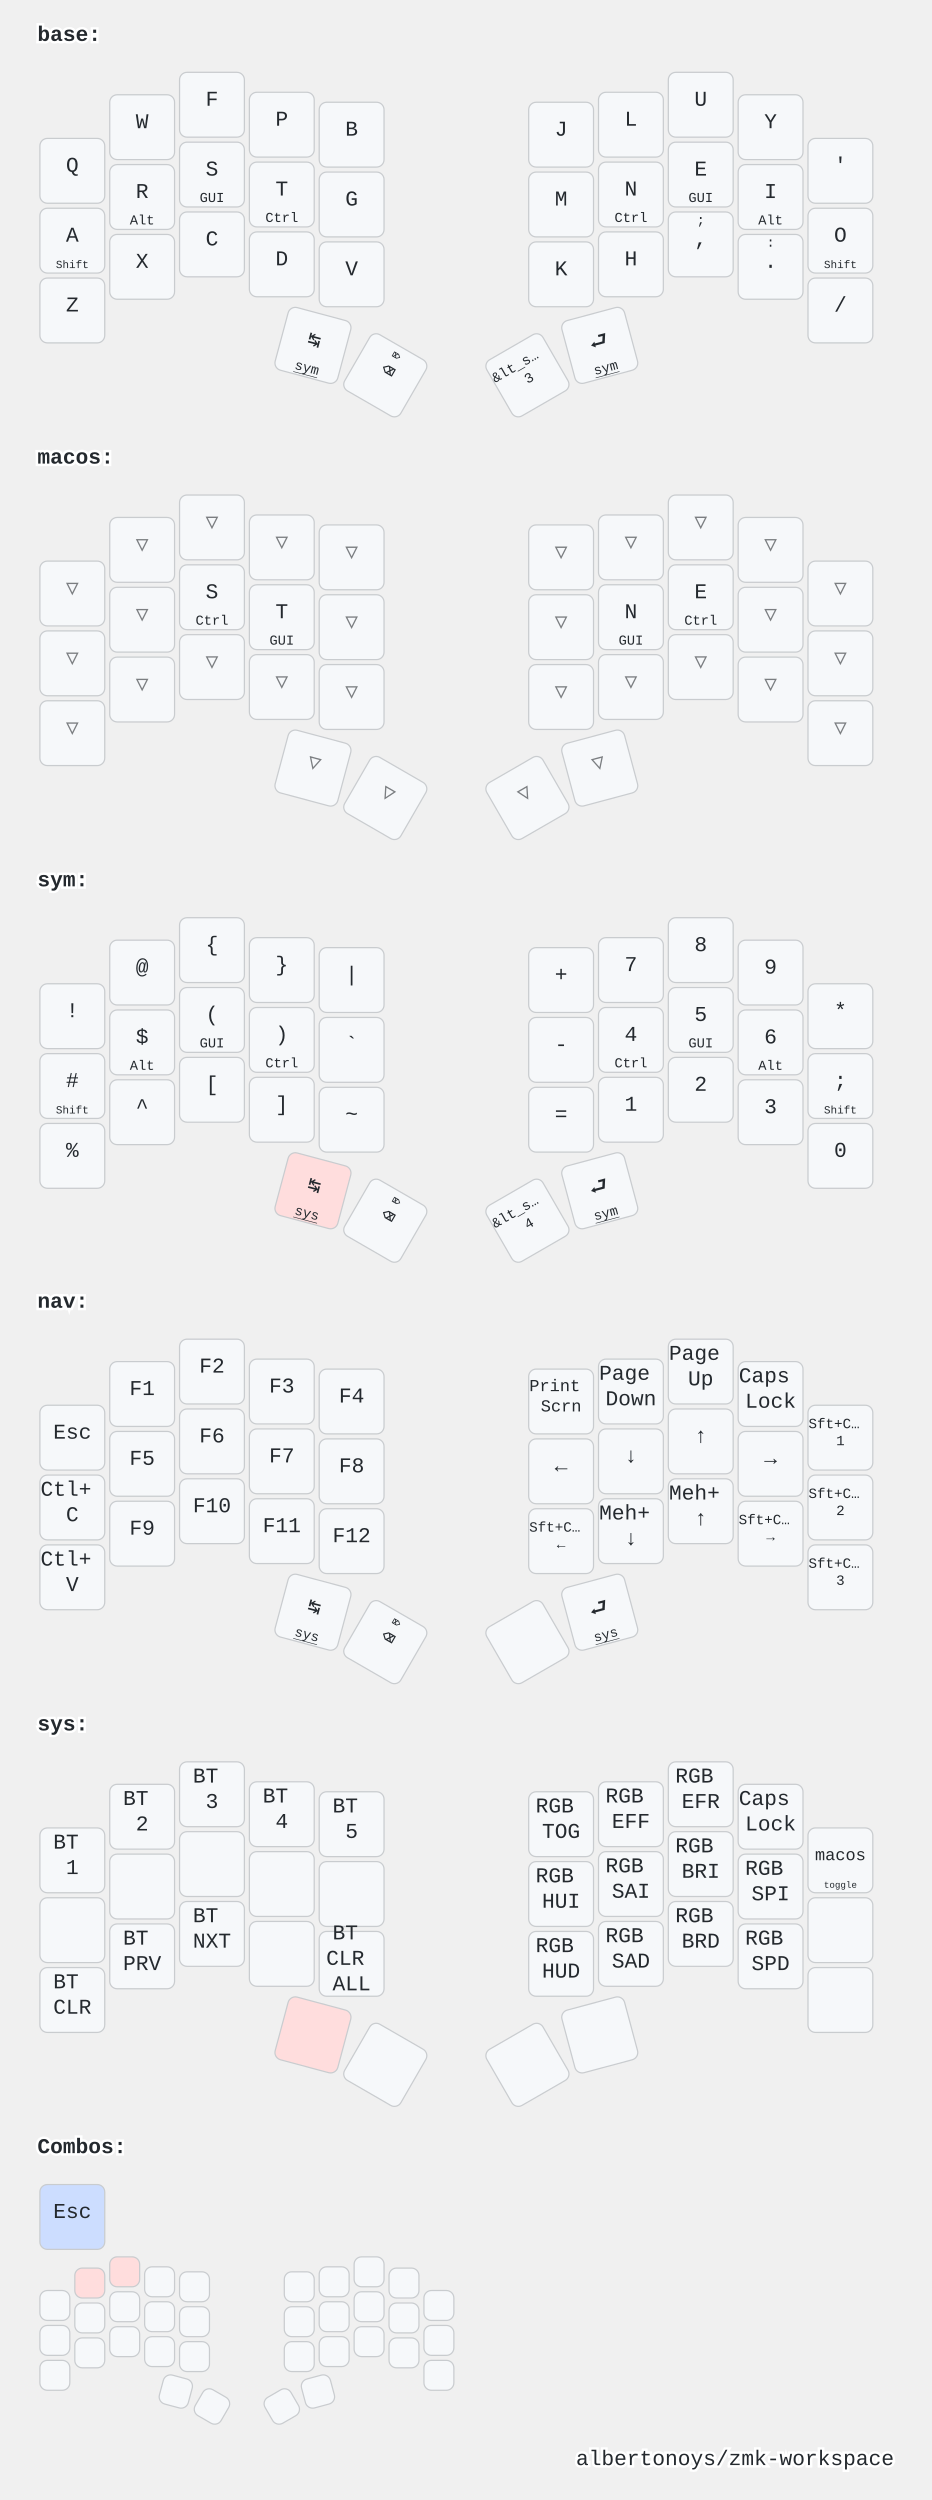
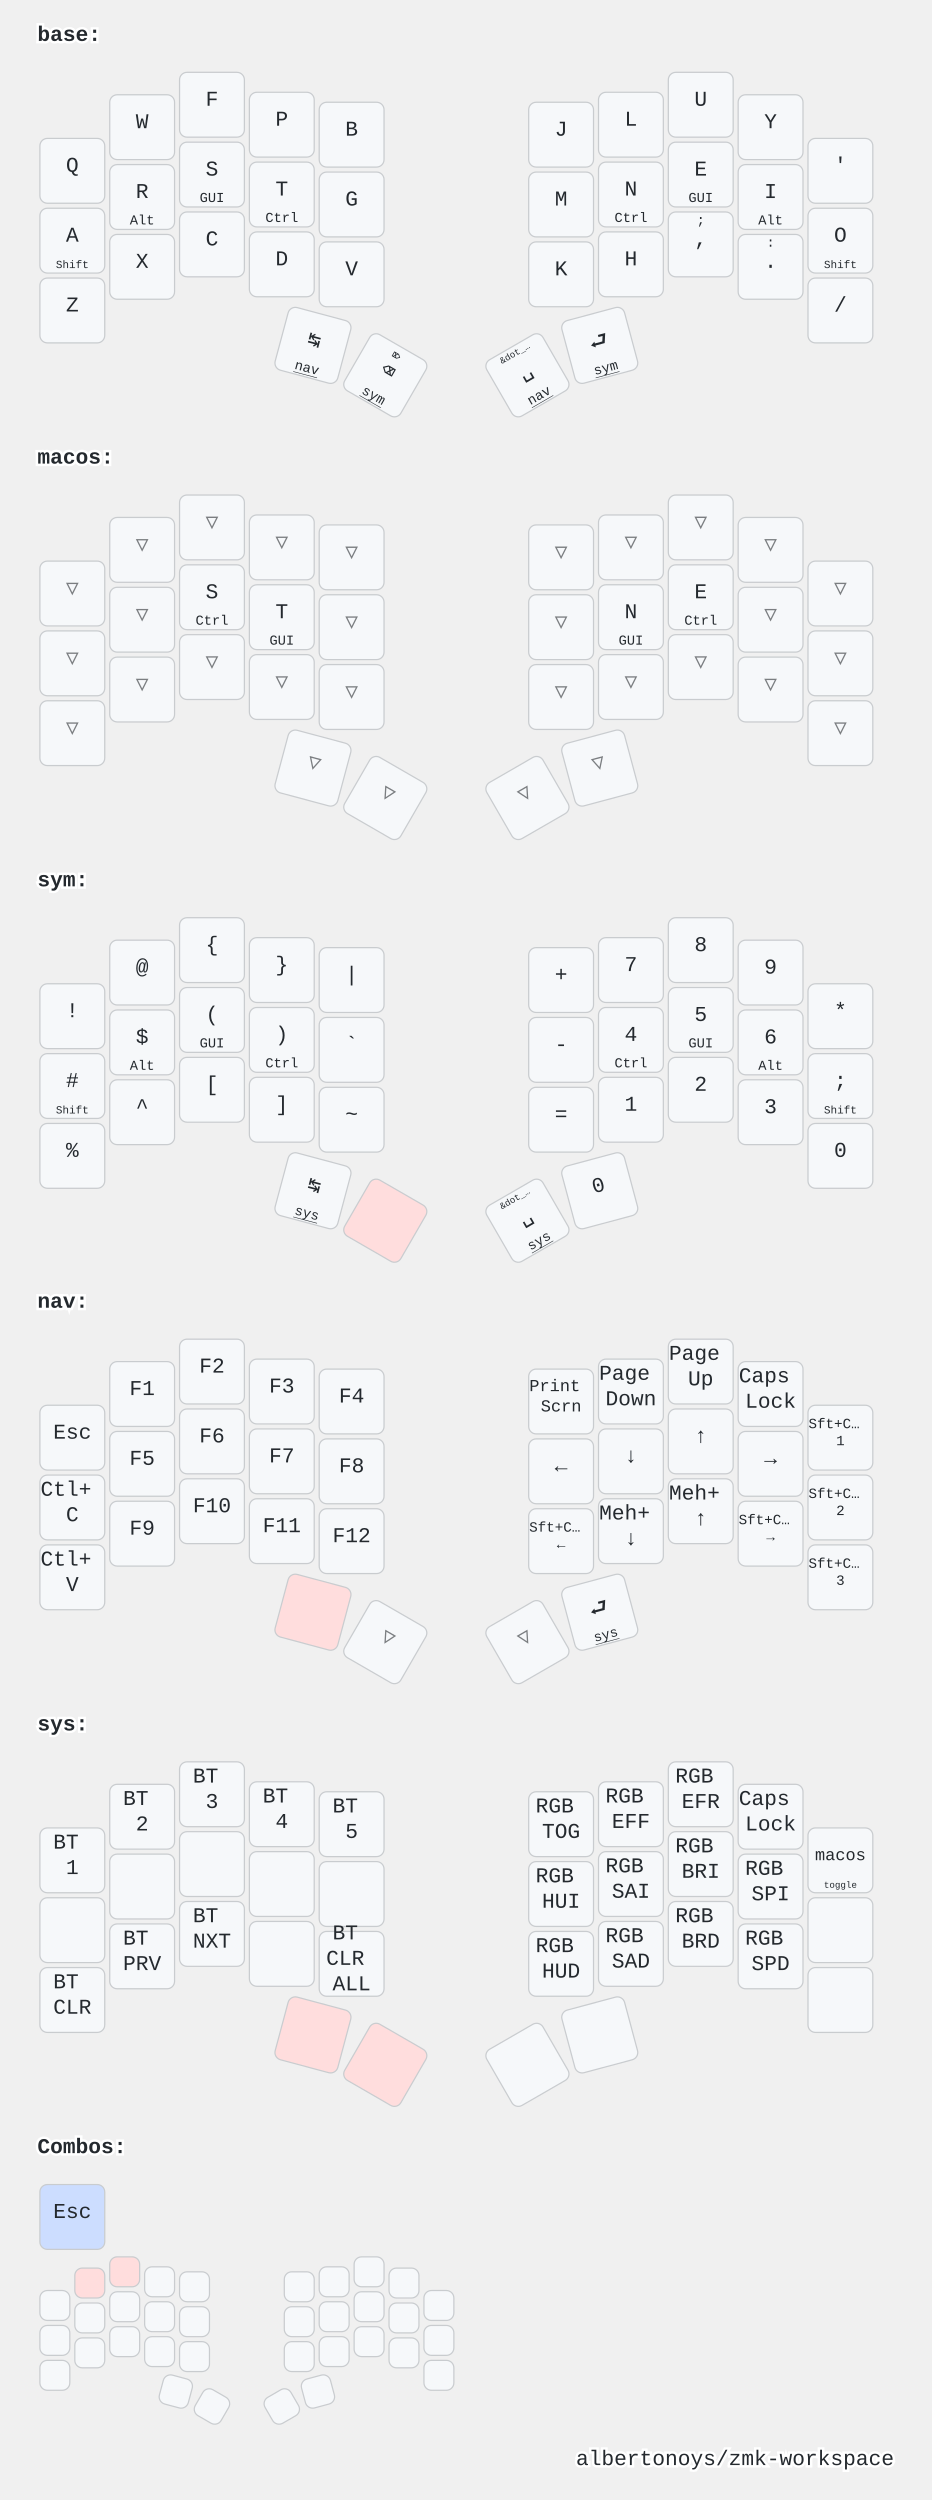
<svg xmlns="http://www.w3.org/2000/svg" width="747" height="2005" viewBox="0 0 747 2005" class="keymap">
  <style>/* inherit to force styles through use tags */
svg path {
    fill: inherit;
}

/* font and background color specifications */
svg.keymap {
    font-family: SFMono-Regular,Consolas,Liberation Mono,Menlo,monospace;
    font-size: 14px;
    font-kerning: normal;
    text-rendering: optimizeLegibility;
    fill: #24292e;
}

/* default key styling */
rect.key {
    fill: #f6f8fa;
}

rect.key, rect.combo {
    stroke: #c9cccf;
    stroke-width: 1;
}

/* default key side styling, only used is draw_key_sides is set */
rect.side {
    filter: brightness(90%);
}

/* color accent for combo boxes */
rect.combo, rect.combo-separate {
    fill: #cdf;
}

/* color accent for held keys */
rect.held, rect.combo.held {
    fill: #fdd;
}

/* color accent for ghost (optional) keys */
rect.ghost, rect.combo.ghost {
    stroke-dasharray: 4, 4;
    stroke-width: 2;
}

text {
    text-anchor: middle;
    dominant-baseline: middle;
}

/* styling for layer labels */
text.label {
    font-weight: bold;
    text-anchor: start;
    stroke: white;
    stroke-width: 4;
    paint-order: stroke;
}

/* styling for optional footer */
text.footer {
    text-anchor: end;
    dominant-baseline: auto;
    stroke: white;
    stroke-width: 4;
    paint-order: stroke;
}

/* styling for combo tap, and key hold/shifted label text */
text.combo, text.hold, text.shifted {
    font-size: 11px;
}

text.hold {
    text-anchor: middle;
    dominant-baseline: auto;
}

text.shifted {
    text-anchor: middle;
    dominant-baseline: hanging;
}

text.layer-activator {
    text-decoration: underline;
}

/* styling for hold/shifted label text in combo box */
text.combo.hold, text.combo.shifted {
    font-size: 8px;
}

/* lighter symbol for transparent keys */
text.trans {
    fill: #7b7e81;
}

/* styling for combo dendrons */
path.combo {
    stroke-width: 1;
    stroke: gray;
    fill: none;
}

/* Start Tabler Icons Cleanup */
/* cannot use height/width with glyphs */
.icon-tabler &gt; path {
    fill: inherit;
    stroke: inherit;
    stroke-width: 2;
}
/* hide tabler's default box */
.icon-tabler &gt; path[stroke="none"][fill="none"] {
    visibility: hidden;
}
/* End Tabler Icons Cleanup */

svg.keymap{font-size: 17px;}</style>
  <g transform="translate(30, 0)" class="layer-base">
    <text x="0" y="28" class="label" id="base">base:</text>
    <g transform="translate(0, 56)">
      <g transform="translate(28, 81)" class="key keypos-0">
        <rect rx="6" ry="6" x="-26" y="-26" width="52" height="52" class="key" />
        <text x="0" y="-4" class="key tap">Q</text>
      </g>
      <g transform="translate(84, 46)" class="key keypos-1">
        <rect rx="6" ry="6" x="-26" y="-26" width="52" height="52" class="key" />
        <text x="0" y="-4" class="key tap">W</text>
      </g>
      <g transform="translate(140, 28)" class="key keypos-2">
        <rect rx="6" ry="6" x="-26" y="-26" width="52" height="52" class="key" />
        <text x="0" y="-4" class="key tap">F</text>
      </g>
      <g transform="translate(196, 44)" class="key keypos-3">
        <rect rx="6" ry="6" x="-26" y="-26" width="52" height="52" class="key" />
        <text x="0" y="-4" class="key tap">P</text>
      </g>
      <g transform="translate(252, 52)" class="key keypos-4">
        <rect rx="6" ry="6" x="-26" y="-26" width="52" height="52" class="key" />
        <text x="0" y="-4" class="key tap">B</text>
      </g>
      <g transform="translate(420, 52)" class="key keypos-5">
        <rect rx="6" ry="6" x="-26" y="-26" width="52" height="52" class="key" />
        <text x="0" y="-4" class="key tap">J</text>
      </g>
      <g transform="translate(476, 44)" class="key keypos-6">
        <rect rx="6" ry="6" x="-26" y="-26" width="52" height="52" class="key" />
        <text x="0" y="-4" class="key tap">L</text>
      </g>
      <g transform="translate(532, 28)" class="key keypos-7">
        <rect rx="6" ry="6" x="-26" y="-26" width="52" height="52" class="key" />
        <text x="0" y="-4" class="key tap">U</text>
      </g>
      <g transform="translate(588, 46)" class="key keypos-8">
        <rect rx="6" ry="6" x="-26" y="-26" width="52" height="52" class="key" />
        <text x="0" y="-4" class="key tap">Y</text>
      </g>
      <g transform="translate(644, 81)" class="key keypos-9">
        <rect rx="6" ry="6" x="-26" y="-26" width="52" height="52" class="key" />
        <text x="0" y="-4" class="key tap">'</text>
      </g>
      <g transform="translate(28, 137)" class="key keypos-10">
        <rect rx="6" ry="6" x="-26" y="-26" width="52" height="52" class="key" />
        <text x="0" y="-4" class="key tap">A</text>
        <text x="0" y="22" class="key hold">
          <tspan style="font-size: 80%">Shift</tspan>
        </text>
      </g>
      <g transform="translate(84, 102)" class="key keypos-11">
        <rect rx="6" ry="6" x="-26" y="-26" width="52" height="52" class="key" />
        <text x="0" y="-4" class="key tap">R</text>
        <text x="0" y="22" class="key hold">Alt</text>
      </g>
      <g transform="translate(140, 84)" class="key keypos-12">
        <rect rx="6" ry="6" x="-26" y="-26" width="52" height="52" class="key" />
        <text x="0" y="-4" class="key tap">S</text>
        <text x="0" y="22" class="key hold">GUI</text>
      </g>
      <g transform="translate(196, 100)" class="key keypos-13">
        <rect rx="6" ry="6" x="-26" y="-26" width="52" height="52" class="key" />
        <text x="0" y="-4" class="key tap">T</text>
        <text x="0" y="22" class="key hold">Ctrl</text>
      </g>
      <g transform="translate(252, 108)" class="key keypos-14">
        <rect rx="6" ry="6" x="-26" y="-26" width="52" height="52" class="key" />
        <text x="0" y="-4" class="key tap">G</text>
      </g>
      <g transform="translate(420, 108)" class="key keypos-15">
        <rect rx="6" ry="6" x="-26" y="-26" width="52" height="52" class="key" />
        <text x="0" y="-4" class="key tap">M</text>
      </g>
      <g transform="translate(476, 100)" class="key keypos-16">
        <rect rx="6" ry="6" x="-26" y="-26" width="52" height="52" class="key" />
        <text x="0" y="-4" class="key tap">N</text>
        <text x="0" y="22" class="key hold">Ctrl</text>
      </g>
      <g transform="translate(532, 84)" class="key keypos-17">
        <rect rx="6" ry="6" x="-26" y="-26" width="52" height="52" class="key" />
        <text x="0" y="-4" class="key tap">E</text>
        <text x="0" y="22" class="key hold">GUI</text>
      </g>
      <g transform="translate(588, 102)" class="key keypos-18">
        <rect rx="6" ry="6" x="-26" y="-26" width="52" height="52" class="key" />
        <text x="0" y="-4" class="key tap">I</text>
        <text x="0" y="22" class="key hold">Alt</text>
      </g>
      <g transform="translate(644, 137)" class="key keypos-19">
        <rect rx="6" ry="6" x="-26" y="-26" width="52" height="52" class="key" />
        <text x="0" y="-4" class="key tap">O</text>
        <text x="0" y="22" class="key hold">
          <tspan style="font-size: 80%">Shift</tspan>
        </text>
      </g>
      <g transform="translate(28, 193)" class="key keypos-20">
        <rect rx="6" ry="6" x="-26" y="-26" width="52" height="52" class="key" />
        <text x="0" y="-4" class="key tap">Z</text>
      </g>
      <g transform="translate(84, 158)" class="key keypos-21">
        <rect rx="6" ry="6" x="-26" y="-26" width="52" height="52" class="key" />
        <text x="0" y="-4" class="key tap">X</text>
      </g>
      <g transform="translate(140, 140)" class="key keypos-22">
        <rect rx="6" ry="6" x="-26" y="-26" width="52" height="52" class="key" />
        <text x="0" y="-4" class="key tap">C</text>
      </g>
      <g transform="translate(196, 156)" class="key keypos-23">
        <rect rx="6" ry="6" x="-26" y="-26" width="52" height="52" class="key" />
        <text x="0" y="-4" class="key tap">D</text>
      </g>
      <g transform="translate(252, 164)" class="key keypos-24">
        <rect rx="6" ry="6" x="-26" y="-26" width="52" height="52" class="key" />
        <text x="0" y="-4" class="key tap">V</text>
      </g>
      <g transform="translate(420, 164)" class="key keypos-25">
        <rect rx="6" ry="6" x="-26" y="-26" width="52" height="52" class="key" />
        <text x="0" y="-4" class="key tap">K</text>
      </g>
      <g transform="translate(476, 156)" class="key keypos-26">
        <rect rx="6" ry="6" x="-26" y="-26" width="52" height="52" class="key" />
        <text x="0" y="-4" class="key tap">H</text>
      </g>
      <g transform="translate(532, 140)" class="key keypos-27">
        <rect rx="6" ry="6" x="-26" y="-26" width="52" height="52" class="key" />
        <text x="0" y="-4" class="key tap">,</text>
        <text x="0" y="-22" class="key shifted">;</text>
      </g>
      <g transform="translate(588, 158)" class="key keypos-28">
        <rect rx="6" ry="6" x="-26" y="-26" width="52" height="52" class="key" />
        <text x="0" y="-4" class="key tap">.</text>
        <text x="0" y="-22" class="key shifted">:</text>
      </g>
      <g transform="translate(644, 193)" class="key keypos-29">
        <rect rx="6" ry="6" x="-26" y="-26" width="52" height="52" class="key" />
        <text x="0" y="-4" class="key tap">/</text>
      </g>
      <g transform="translate(221, 221) rotate(15.0)" class="key keypos-30">
        <rect rx="6" ry="6" x="-26" y="-26" width="52" height="52" class="key" />
        <text x="0" y="-4" class="key tap">↹</text>
+         <a href="#nav">
+           <text x="0" y="22" class="key hold layer-activator">nav</text>
+         </a>
+       </g>
+       <g transform="translate(279, 245) rotate(30.0)" class="key keypos-31">
+         <rect rx="6" ry="6" x="-26" y="-26" width="52" height="52" class="key" />
+         <text x="0" y="-4" class="key tap">⌫</text>
        <a href="#sym">
          <text x="0" y="22" class="key hold layer-activator">sym</text>
        </a>
-       </g>
-       <g transform="translate(279, 245) rotate(30.0)" class="key keypos-31">
-         <rect rx="6" ry="6" x="-26" y="-26" width="52" height="52" class="key" />
-         <text x="0" y="-4" class="key tap">⌫</text>
        <text x="0" y="-22" class="key shifted">⌦</text>
      </g>
      <g transform="translate(393, 245) rotate(-30.0)" class="key keypos-32">
        <rect rx="6" ry="6" x="-26" y="-26" width="52" height="52" class="key" />
-         <text x="0" y="-4" class="key tap">
-           <tspan x="0" dy="-0.6em" style="font-size: 67%">&amp;lt_s…</tspan>
-           <tspan x="0" dy="1.2em" style="font-size: 67%">3</tspan>
+         <text x="0" y="-4" class="key tap">␣</text>
+         <a href="#nav">
+           <text x="0" y="22" class="key hold layer-activator">nav</text>
+         </a>
+         <text x="0" y="-22" class="key shifted">
+           <tspan style="font-size: 67%">&amp;dot_…</tspan>
        </text>
      </g>
      <g transform="translate(451, 221) rotate(-15.0)" class="key keypos-33">
        <rect rx="6" ry="6" x="-26" y="-26" width="52" height="52" class="key" />
        <text x="0" y="-4" class="key tap">⮐</text>
        <a href="#sym">
          <text x="0" y="22" class="key hold layer-activator">sym</text>
        </a>
      </g>
    </g>
  </g>
  <g transform="translate(30, 339)" class="layer-macos">
    <text x="0" y="28" class="label" id="macos">macos:</text>
    <g transform="translate(0, 56)">
      <g transform="translate(28, 81)" class="key trans keypos-0">
        <rect rx="6" ry="6" x="-26" y="-26" width="52" height="52" class="key trans" />
        <text x="0" y="-4" class="key trans tap">▽</text>
      </g>
      <g transform="translate(84, 46)" class="key trans keypos-1">
        <rect rx="6" ry="6" x="-26" y="-26" width="52" height="52" class="key trans" />
        <text x="0" y="-4" class="key trans tap">▽</text>
      </g>
      <g transform="translate(140, 28)" class="key trans keypos-2">
        <rect rx="6" ry="6" x="-26" y="-26" width="52" height="52" class="key trans" />
        <text x="0" y="-4" class="key trans tap">▽</text>
      </g>
      <g transform="translate(196, 44)" class="key trans keypos-3">
        <rect rx="6" ry="6" x="-26" y="-26" width="52" height="52" class="key trans" />
        <text x="0" y="-4" class="key trans tap">▽</text>
      </g>
      <g transform="translate(252, 52)" class="key trans keypos-4">
        <rect rx="6" ry="6" x="-26" y="-26" width="52" height="52" class="key trans" />
        <text x="0" y="-4" class="key trans tap">▽</text>
      </g>
      <g transform="translate(420, 52)" class="key trans keypos-5">
        <rect rx="6" ry="6" x="-26" y="-26" width="52" height="52" class="key trans" />
        <text x="0" y="-4" class="key trans tap">▽</text>
      </g>
      <g transform="translate(476, 44)" class="key trans keypos-6">
        <rect rx="6" ry="6" x="-26" y="-26" width="52" height="52" class="key trans" />
        <text x="0" y="-4" class="key trans tap">▽</text>
      </g>
      <g transform="translate(532, 28)" class="key trans keypos-7">
        <rect rx="6" ry="6" x="-26" y="-26" width="52" height="52" class="key trans" />
        <text x="0" y="-4" class="key trans tap">▽</text>
      </g>
      <g transform="translate(588, 46)" class="key trans keypos-8">
        <rect rx="6" ry="6" x="-26" y="-26" width="52" height="52" class="key trans" />
        <text x="0" y="-4" class="key trans tap">▽</text>
      </g>
      <g transform="translate(644, 81)" class="key trans keypos-9">
        <rect rx="6" ry="6" x="-26" y="-26" width="52" height="52" class="key trans" />
        <text x="0" y="-4" class="key trans tap">▽</text>
      </g>
      <g transform="translate(28, 137)" class="key trans keypos-10">
        <rect rx="6" ry="6" x="-26" y="-26" width="52" height="52" class="key trans" />
        <text x="0" y="-4" class="key trans tap">▽</text>
      </g>
      <g transform="translate(84, 102)" class="key trans keypos-11">
        <rect rx="6" ry="6" x="-26" y="-26" width="52" height="52" class="key trans" />
        <text x="0" y="-4" class="key trans tap">▽</text>
      </g>
      <g transform="translate(140, 84)" class="key keypos-12">
        <rect rx="6" ry="6" x="-26" y="-26" width="52" height="52" class="key" />
        <text x="0" y="-4" class="key tap">S</text>
        <text x="0" y="22" class="key hold">Ctrl</text>
      </g>
      <g transform="translate(196, 100)" class="key keypos-13">
        <rect rx="6" ry="6" x="-26" y="-26" width="52" height="52" class="key" />
        <text x="0" y="-4" class="key tap">T</text>
        <text x="0" y="22" class="key hold">GUI</text>
      </g>
      <g transform="translate(252, 108)" class="key trans keypos-14">
        <rect rx="6" ry="6" x="-26" y="-26" width="52" height="52" class="key trans" />
        <text x="0" y="-4" class="key trans tap">▽</text>
      </g>
      <g transform="translate(420, 108)" class="key trans keypos-15">
        <rect rx="6" ry="6" x="-26" y="-26" width="52" height="52" class="key trans" />
        <text x="0" y="-4" class="key trans tap">▽</text>
      </g>
      <g transform="translate(476, 100)" class="key keypos-16">
        <rect rx="6" ry="6" x="-26" y="-26" width="52" height="52" class="key" />
        <text x="0" y="-4" class="key tap">N</text>
        <text x="0" y="22" class="key hold">GUI</text>
      </g>
      <g transform="translate(532, 84)" class="key keypos-17">
        <rect rx="6" ry="6" x="-26" y="-26" width="52" height="52" class="key" />
        <text x="0" y="-4" class="key tap">E</text>
        <text x="0" y="22" class="key hold">Ctrl</text>
      </g>
      <g transform="translate(588, 102)" class="key trans keypos-18">
        <rect rx="6" ry="6" x="-26" y="-26" width="52" height="52" class="key trans" />
        <text x="0" y="-4" class="key trans tap">▽</text>
      </g>
      <g transform="translate(644, 137)" class="key trans keypos-19">
        <rect rx="6" ry="6" x="-26" y="-26" width="52" height="52" class="key trans" />
        <text x="0" y="-4" class="key trans tap">▽</text>
      </g>
      <g transform="translate(28, 193)" class="key trans keypos-20">
        <rect rx="6" ry="6" x="-26" y="-26" width="52" height="52" class="key trans" />
        <text x="0" y="-4" class="key trans tap">▽</text>
      </g>
      <g transform="translate(84, 158)" class="key trans keypos-21">
        <rect rx="6" ry="6" x="-26" y="-26" width="52" height="52" class="key trans" />
        <text x="0" y="-4" class="key trans tap">▽</text>
      </g>
      <g transform="translate(140, 140)" class="key trans keypos-22">
        <rect rx="6" ry="6" x="-26" y="-26" width="52" height="52" class="key trans" />
        <text x="0" y="-4" class="key trans tap">▽</text>
      </g>
      <g transform="translate(196, 156)" class="key trans keypos-23">
        <rect rx="6" ry="6" x="-26" y="-26" width="52" height="52" class="key trans" />
        <text x="0" y="-4" class="key trans tap">▽</text>
      </g>
      <g transform="translate(252, 164)" class="key trans keypos-24">
        <rect rx="6" ry="6" x="-26" y="-26" width="52" height="52" class="key trans" />
        <text x="0" y="-4" class="key trans tap">▽</text>
      </g>
      <g transform="translate(420, 164)" class="key trans keypos-25">
        <rect rx="6" ry="6" x="-26" y="-26" width="52" height="52" class="key trans" />
        <text x="0" y="-4" class="key trans tap">▽</text>
      </g>
      <g transform="translate(476, 156)" class="key trans keypos-26">
        <rect rx="6" ry="6" x="-26" y="-26" width="52" height="52" class="key trans" />
        <text x="0" y="-4" class="key trans tap">▽</text>
      </g>
      <g transform="translate(532, 140)" class="key trans keypos-27">
        <rect rx="6" ry="6" x="-26" y="-26" width="52" height="52" class="key trans" />
        <text x="0" y="-4" class="key trans tap">▽</text>
      </g>
      <g transform="translate(588, 158)" class="key trans keypos-28">
        <rect rx="6" ry="6" x="-26" y="-26" width="52" height="52" class="key trans" />
        <text x="0" y="-4" class="key trans tap">▽</text>
      </g>
      <g transform="translate(644, 193)" class="key trans keypos-29">
        <rect rx="6" ry="6" x="-26" y="-26" width="52" height="52" class="key trans" />
        <text x="0" y="-4" class="key trans tap">▽</text>
      </g>
      <g transform="translate(221, 221) rotate(15.0)" class="key trans keypos-30">
        <rect rx="6" ry="6" x="-26" y="-26" width="52" height="52" class="key trans" />
        <text x="0" y="-4" class="key trans tap">▽</text>
      </g>
      <g transform="translate(279, 245) rotate(30.0)" class="key trans keypos-31">
        <rect rx="6" ry="6" x="-26" y="-26" width="52" height="52" class="key trans" />
        <text x="0" y="-4" class="key trans tap">▽</text>
      </g>
      <g transform="translate(393, 245) rotate(-30.0)" class="key trans keypos-32">
        <rect rx="6" ry="6" x="-26" y="-26" width="52" height="52" class="key trans" />
        <text x="0" y="-4" class="key trans tap">▽</text>
      </g>
      <g transform="translate(451, 221) rotate(-15.0)" class="key trans keypos-33">
        <rect rx="6" ry="6" x="-26" y="-26" width="52" height="52" class="key trans" />
        <text x="0" y="-4" class="key trans tap">▽</text>
      </g>
    </g>
  </g>
  <g transform="translate(30, 678)" class="layer-sym">
    <text x="0" y="28" class="label" id="sym">sym:</text>
    <g transform="translate(0, 56)">
      <g transform="translate(28, 81)" class="key keypos-0">
        <rect rx="6" ry="6" x="-26" y="-26" width="52" height="52" class="key" />
        <text x="0" y="-4" class="key tap">!</text>
      </g>
      <g transform="translate(84, 46)" class="key keypos-1">
        <rect rx="6" ry="6" x="-26" y="-26" width="52" height="52" class="key" />
        <text x="0" y="-4" class="key tap">@</text>
      </g>
      <g transform="translate(140, 28)" class="key keypos-2">
        <rect rx="6" ry="6" x="-26" y="-26" width="52" height="52" class="key" />
        <text x="0" y="-4" class="key tap">{</text>
      </g>
      <g transform="translate(196, 44)" class="key keypos-3">
        <rect rx="6" ry="6" x="-26" y="-26" width="52" height="52" class="key" />
        <text x="0" y="-4" class="key tap">}</text>
      </g>
      <g transform="translate(252, 52)" class="key keypos-4">
        <rect rx="6" ry="6" x="-26" y="-26" width="52" height="52" class="key" />
        <text x="0" y="-4" class="key tap">|</text>
      </g>
      <g transform="translate(420, 52)" class="key keypos-5">
        <rect rx="6" ry="6" x="-26" y="-26" width="52" height="52" class="key" />
        <text x="0" y="-4" class="key tap">+</text>
      </g>
      <g transform="translate(476, 44)" class="key keypos-6">
        <rect rx="6" ry="6" x="-26" y="-26" width="52" height="52" class="key" />
        <text x="0" y="-4" class="key tap">7</text>
      </g>
      <g transform="translate(532, 28)" class="key keypos-7">
        <rect rx="6" ry="6" x="-26" y="-26" width="52" height="52" class="key" />
        <text x="0" y="-4" class="key tap">8</text>
      </g>
      <g transform="translate(588, 46)" class="key keypos-8">
        <rect rx="6" ry="6" x="-26" y="-26" width="52" height="52" class="key" />
        <text x="0" y="-4" class="key tap">9</text>
      </g>
      <g transform="translate(644, 81)" class="key keypos-9">
        <rect rx="6" ry="6" x="-26" y="-26" width="52" height="52" class="key" />
        <text x="0" y="-4" class="key tap">*</text>
      </g>
      <g transform="translate(28, 137)" class="key keypos-10">
        <rect rx="6" ry="6" x="-26" y="-26" width="52" height="52" class="key" />
        <text x="0" y="-4" class="key tap">#</text>
        <text x="0" y="22" class="key hold">
          <tspan style="font-size: 80%">Shift</tspan>
        </text>
      </g>
      <g transform="translate(84, 102)" class="key keypos-11">
        <rect rx="6" ry="6" x="-26" y="-26" width="52" height="52" class="key" />
        <text x="0" y="-4" class="key tap">$</text>
        <text x="0" y="22" class="key hold">Alt</text>
      </g>
      <g transform="translate(140, 84)" class="key keypos-12">
        <rect rx="6" ry="6" x="-26" y="-26" width="52" height="52" class="key" />
        <text x="0" y="-4" class="key tap">(</text>
        <text x="0" y="22" class="key hold">GUI</text>
      </g>
      <g transform="translate(196, 100)" class="key keypos-13">
        <rect rx="6" ry="6" x="-26" y="-26" width="52" height="52" class="key" />
        <text x="0" y="-4" class="key tap">)</text>
        <text x="0" y="22" class="key hold">Ctrl</text>
      </g>
      <g transform="translate(252, 108)" class="key keypos-14">
        <rect rx="6" ry="6" x="-26" y="-26" width="52" height="52" class="key" />
        <text x="0" y="-4" class="key tap">`</text>
      </g>
      <g transform="translate(420, 108)" class="key keypos-15">
        <rect rx="6" ry="6" x="-26" y="-26" width="52" height="52" class="key" />
        <text x="0" y="-4" class="key tap">-</text>
      </g>
      <g transform="translate(476, 100)" class="key keypos-16">
        <rect rx="6" ry="6" x="-26" y="-26" width="52" height="52" class="key" />
        <text x="0" y="-4" class="key tap">4</text>
        <text x="0" y="22" class="key hold">Ctrl</text>
      </g>
      <g transform="translate(532, 84)" class="key keypos-17">
        <rect rx="6" ry="6" x="-26" y="-26" width="52" height="52" class="key" />
        <text x="0" y="-4" class="key tap">5</text>
        <text x="0" y="22" class="key hold">GUI</text>
      </g>
      <g transform="translate(588, 102)" class="key keypos-18">
        <rect rx="6" ry="6" x="-26" y="-26" width="52" height="52" class="key" />
        <text x="0" y="-4" class="key tap">6</text>
        <text x="0" y="22" class="key hold">Alt</text>
      </g>
      <g transform="translate(644, 137)" class="key keypos-19">
        <rect rx="6" ry="6" x="-26" y="-26" width="52" height="52" class="key" />
        <text x="0" y="-4" class="key tap">;</text>
        <text x="0" y="22" class="key hold">
          <tspan style="font-size: 80%">Shift</tspan>
        </text>
      </g>
      <g transform="translate(28, 193)" class="key keypos-20">
        <rect rx="6" ry="6" x="-26" y="-26" width="52" height="52" class="key" />
        <text x="0" y="-4" class="key tap">%</text>
      </g>
      <g transform="translate(84, 158)" class="key keypos-21">
        <rect rx="6" ry="6" x="-26" y="-26" width="52" height="52" class="key" />
        <text x="0" y="-4" class="key tap">^</text>
      </g>
      <g transform="translate(140, 140)" class="key keypos-22">
        <rect rx="6" ry="6" x="-26" y="-26" width="52" height="52" class="key" />
        <text x="0" y="-4" class="key tap">[</text>
      </g>
      <g transform="translate(196, 156)" class="key keypos-23">
        <rect rx="6" ry="6" x="-26" y="-26" width="52" height="52" class="key" />
        <text x="0" y="-4" class="key tap">]</text>
      </g>
      <g transform="translate(252, 164)" class="key keypos-24">
        <rect rx="6" ry="6" x="-26" y="-26" width="52" height="52" class="key" />
        <text x="0" y="-4" class="key tap">~</text>
      </g>
      <g transform="translate(420, 164)" class="key keypos-25">
        <rect rx="6" ry="6" x="-26" y="-26" width="52" height="52" class="key" />
        <text x="0" y="-4" class="key tap">=</text>
      </g>
      <g transform="translate(476, 156)" class="key keypos-26">
        <rect rx="6" ry="6" x="-26" y="-26" width="52" height="52" class="key" />
        <text x="0" y="-4" class="key tap">1</text>
      </g>
      <g transform="translate(532, 140)" class="key keypos-27">
        <rect rx="6" ry="6" x="-26" y="-26" width="52" height="52" class="key" />
        <text x="0" y="-4" class="key tap">2</text>
      </g>
      <g transform="translate(588, 158)" class="key keypos-28">
        <rect rx="6" ry="6" x="-26" y="-26" width="52" height="52" class="key" />
        <text x="0" y="-4" class="key tap">3</text>
      </g>
      <g transform="translate(644, 193)" class="key keypos-29">
        <rect rx="6" ry="6" x="-26" y="-26" width="52" height="52" class="key" />
        <text x="0" y="-4" class="key tap">0</text>
      </g>
-       <g transform="translate(221, 221) rotate(15.0)" class="key held keypos-30">
+       <g transform="translate(221, 221) rotate(15.0)" class="key keypos-30">
+         <rect rx="6" ry="6" x="-26" y="-26" width="52" height="52" class="key" />
+         <text x="0" y="-4" class="key tap">↹</text>
+         <a href="#sys">
+           <text x="0" y="22" class="key hold layer-activator">sys</text>
+         </a>
+       </g>
+       <g transform="translate(279, 245) rotate(30.0)" class="key held keypos-31">
        <rect rx="6" ry="6" x="-26" y="-26" width="52" height="52" class="key held" />
-         <text x="0" y="-4" class="key held tap">↹</text>
+       </g>
+       <g transform="translate(393, 245) rotate(-30.0)" class="key keypos-32">
+         <rect rx="6" ry="6" x="-26" y="-26" width="52" height="52" class="key" />
+         <text x="0" y="-4" class="key tap">␣</text>
        <a href="#sys">
-           <text x="0" y="22" class="key held hold layer-activator">sys</text>
+           <text x="0" y="22" class="key hold layer-activator">sys</text>
        </a>
-       </g>
-       <g transform="translate(279, 245) rotate(30.0)" class="key keypos-31">
-         <rect rx="6" ry="6" x="-26" y="-26" width="52" height="52" class="key" />
-         <text x="0" y="-4" class="key tap">⌫</text>
-         <text x="0" y="-22" class="key shifted">⌦</text>
-       </g>
-       <g transform="translate(393, 245) rotate(-30.0)" class="key keypos-32">
-         <rect rx="6" ry="6" x="-26" y="-26" width="52" height="52" class="key" />
-         <text x="0" y="-4" class="key tap">
-           <tspan x="0" dy="-0.6em" style="font-size: 67%">&amp;lt_s…</tspan>
-           <tspan x="0" dy="1.2em" style="font-size: 67%">4</tspan>
+         <text x="0" y="-22" class="key shifted">
+           <tspan style="font-size: 67%">&amp;dot_…</tspan>
        </text>
      </g>
      <g transform="translate(451, 221) rotate(-15.0)" class="key keypos-33">
        <rect rx="6" ry="6" x="-26" y="-26" width="52" height="52" class="key" />
-         <text x="0" y="-4" class="key tap">⮐</text>
-         <a href="#sym">
-           <text x="0" y="22" class="key hold layer-activator">sym</text>
-         </a>
+         <text x="0" y="-4" class="key tap">0</text>
      </g>
    </g>
  </g>
  <g transform="translate(30, 1016)" class="layer-nav">
    <text x="0" y="28" class="label" id="nav">nav:</text>
    <g transform="translate(0, 56)">
      <g transform="translate(28, 81)" class="key keypos-0">
        <rect rx="6" ry="6" x="-26" y="-26" width="52" height="52" class="key" />
        <text x="0" y="-4" class="key tap">Esc</text>
      </g>
      <g transform="translate(84, 46)" class="key keypos-1">
        <rect rx="6" ry="6" x="-26" y="-26" width="52" height="52" class="key" />
        <text x="0" y="-4" class="key tap">F1</text>
      </g>
      <g transform="translate(140, 28)" class="key keypos-2">
        <rect rx="6" ry="6" x="-26" y="-26" width="52" height="52" class="key" />
        <text x="0" y="-4" class="key tap">F2</text>
      </g>
      <g transform="translate(196, 44)" class="key keypos-3">
        <rect rx="6" ry="6" x="-26" y="-26" width="52" height="52" class="key" />
        <text x="0" y="-4" class="key tap">F3</text>
      </g>
      <g transform="translate(252, 52)" class="key keypos-4">
        <rect rx="6" ry="6" x="-26" y="-26" width="52" height="52" class="key" />
        <text x="0" y="-4" class="key tap">F4</text>
      </g>
      <g transform="translate(420, 52)" class="key keypos-5">
        <rect rx="6" ry="6" x="-26" y="-26" width="52" height="52" class="key" />
        <text x="0" y="-4" class="key tap">
          <tspan x="0" dy="-0.6em" style="font-size: 80%">Print</tspan>
          <tspan x="0" dy="1.2em" style="font-size: 80%">Scrn</tspan>
        </text>
      </g>
      <g transform="translate(476, 44)" class="key keypos-6">
        <rect rx="6" ry="6" x="-26" y="-26" width="52" height="52" class="key" />
        <text x="0" y="-4" class="key tap">
          <tspan x="0" dy="-0.6em">Page</tspan>
          <tspan x="0" dy="1.2em">Down</tspan>
        </text>
      </g>
      <g transform="translate(532, 28)" class="key keypos-7">
        <rect rx="6" ry="6" x="-26" y="-26" width="52" height="52" class="key" />
        <text x="0" y="-4" class="key tap">
          <tspan x="0" dy="-0.6em">Page</tspan>
          <tspan x="0" dy="1.2em">Up</tspan>
        </text>
      </g>
      <g transform="translate(588, 46)" class="key keypos-8">
        <rect rx="6" ry="6" x="-26" y="-26" width="52" height="52" class="key" />
        <text x="0" y="-4" class="key tap">
          <tspan x="0" dy="-0.6em">Caps</tspan>
          <tspan x="0" dy="1.2em">Lock</tspan>
        </text>
      </g>
      <g transform="translate(644, 81)" class="key keypos-9">
        <rect rx="6" ry="6" x="-26" y="-26" width="52" height="52" class="key" />
        <text x="0" y="-4" class="key tap">
          <tspan x="0" dy="-0.6em" style="font-size: 67%">Sft+C…</tspan>
          <tspan x="0" dy="1.2em" style="font-size: 67%">1</tspan>
        </text>
      </g>
      <g transform="translate(28, 137)" class="key keypos-10">
        <rect rx="6" ry="6" x="-26" y="-26" width="52" height="52" class="key" />
        <text x="0" y="-4" class="key tap">
          <tspan x="0" dy="-0.6em">Ctl+</tspan>
          <tspan x="0" dy="1.2em">C</tspan>
        </text>
      </g>
      <g transform="translate(84, 102)" class="key keypos-11">
        <rect rx="6" ry="6" x="-26" y="-26" width="52" height="52" class="key" />
        <text x="0" y="-4" class="key tap">F5</text>
      </g>
      <g transform="translate(140, 84)" class="key keypos-12">
        <rect rx="6" ry="6" x="-26" y="-26" width="52" height="52" class="key" />
        <text x="0" y="-4" class="key tap">F6</text>
      </g>
      <g transform="translate(196, 100)" class="key keypos-13">
        <rect rx="6" ry="6" x="-26" y="-26" width="52" height="52" class="key" />
        <text x="0" y="-4" class="key tap">F7</text>
      </g>
      <g transform="translate(252, 108)" class="key keypos-14">
        <rect rx="6" ry="6" x="-26" y="-26" width="52" height="52" class="key" />
        <text x="0" y="-4" class="key tap">F8</text>
      </g>
      <g transform="translate(420, 108)" class="key keypos-15">
        <rect rx="6" ry="6" x="-26" y="-26" width="52" height="52" class="key" />
        <text x="0" y="-4" class="key tap">←</text>
      </g>
      <g transform="translate(476, 100)" class="key keypos-16">
        <rect rx="6" ry="6" x="-26" y="-26" width="52" height="52" class="key" />
        <text x="0" y="-4" class="key tap">↓</text>
      </g>
      <g transform="translate(532, 84)" class="key keypos-17">
        <rect rx="6" ry="6" x="-26" y="-26" width="52" height="52" class="key" />
        <text x="0" y="-4" class="key tap">↑</text>
      </g>
      <g transform="translate(588, 102)" class="key keypos-18">
        <rect rx="6" ry="6" x="-26" y="-26" width="52" height="52" class="key" />
        <text x="0" y="-4" class="key tap">→</text>
      </g>
      <g transform="translate(644, 137)" class="key keypos-19">
        <rect rx="6" ry="6" x="-26" y="-26" width="52" height="52" class="key" />
        <text x="0" y="-4" class="key tap">
          <tspan x="0" dy="-0.6em" style="font-size: 67%">Sft+C…</tspan>
          <tspan x="0" dy="1.2em" style="font-size: 67%">2</tspan>
        </text>
      </g>
      <g transform="translate(28, 193)" class="key keypos-20">
        <rect rx="6" ry="6" x="-26" y="-26" width="52" height="52" class="key" />
        <text x="0" y="-4" class="key tap">
          <tspan x="0" dy="-0.6em">Ctl+</tspan>
          <tspan x="0" dy="1.2em">V</tspan>
        </text>
      </g>
      <g transform="translate(84, 158)" class="key keypos-21">
        <rect rx="6" ry="6" x="-26" y="-26" width="52" height="52" class="key" />
        <text x="0" y="-4" class="key tap">F9</text>
      </g>
      <g transform="translate(140, 140)" class="key keypos-22">
        <rect rx="6" ry="6" x="-26" y="-26" width="52" height="52" class="key" />
        <text x="0" y="-4" class="key tap">F10</text>
      </g>
      <g transform="translate(196, 156)" class="key keypos-23">
        <rect rx="6" ry="6" x="-26" y="-26" width="52" height="52" class="key" />
        <text x="0" y="-4" class="key tap">F11</text>
      </g>
      <g transform="translate(252, 164)" class="key keypos-24">
        <rect rx="6" ry="6" x="-26" y="-26" width="52" height="52" class="key" />
        <text x="0" y="-4" class="key tap">F12</text>
      </g>
      <g transform="translate(420, 164)" class="key keypos-25">
        <rect rx="6" ry="6" x="-26" y="-26" width="52" height="52" class="key" />
        <text x="0" y="-4" class="key tap">
          <tspan x="0" dy="-0.6em" style="font-size: 67%">Sft+C…</tspan>
          <tspan x="0" dy="1.2em" style="font-size: 67%">←</tspan>
        </text>
      </g>
      <g transform="translate(476, 156)" class="key keypos-26">
        <rect rx="6" ry="6" x="-26" y="-26" width="52" height="52" class="key" />
        <text x="0" y="-4" class="key tap">
          <tspan x="0" dy="-0.6em">Meh+</tspan>
          <tspan x="0" dy="1.2em">↓</tspan>
        </text>
      </g>
      <g transform="translate(532, 140)" class="key keypos-27">
        <rect rx="6" ry="6" x="-26" y="-26" width="52" height="52" class="key" />
        <text x="0" y="-4" class="key tap">
          <tspan x="0" dy="-0.6em">Meh+</tspan>
          <tspan x="0" dy="1.2em">↑</tspan>
        </text>
      </g>
      <g transform="translate(588, 158)" class="key keypos-28">
        <rect rx="6" ry="6" x="-26" y="-26" width="52" height="52" class="key" />
        <text x="0" y="-4" class="key tap">
          <tspan x="0" dy="-0.6em" style="font-size: 67%">Sft+C…</tspan>
          <tspan x="0" dy="1.2em" style="font-size: 67%">→</tspan>
        </text>
      </g>
      <g transform="translate(644, 193)" class="key keypos-29">
        <rect rx="6" ry="6" x="-26" y="-26" width="52" height="52" class="key" />
        <text x="0" y="-4" class="key tap">
          <tspan x="0" dy="-0.6em" style="font-size: 67%">Sft+C…</tspan>
          <tspan x="0" dy="1.2em" style="font-size: 67%">3</tspan>
        </text>
      </g>
-       <g transform="translate(221, 221) rotate(15.0)" class="key keypos-30">
-         <rect rx="6" ry="6" x="-26" y="-26" width="52" height="52" class="key" />
-         <text x="0" y="-4" class="key tap">↹</text>
-         <a href="#sys">
-           <text x="0" y="22" class="key hold layer-activator">sys</text>
-         </a>
-       </g>
-       <g transform="translate(279, 245) rotate(30.0)" class="key keypos-31">
-         <rect rx="6" ry="6" x="-26" y="-26" width="52" height="52" class="key" />
-         <text x="0" y="-4" class="key tap">⌫</text>
-         <text x="0" y="-22" class="key shifted">⌦</text>
-       </g>
-       <g transform="translate(393, 245) rotate(-30.0)" class="key keypos-32">
-         <rect rx="6" ry="6" x="-26" y="-26" width="52" height="52" class="key" />
+       <g transform="translate(221, 221) rotate(15.0)" class="key held keypos-30">
+         <rect rx="6" ry="6" x="-26" y="-26" width="52" height="52" class="key held" />
+       </g>
+       <g transform="translate(279, 245) rotate(30.0)" class="key trans keypos-31">
+         <rect rx="6" ry="6" x="-26" y="-26" width="52" height="52" class="key trans" />
+         <text x="0" y="-4" class="key trans tap">▽</text>
+       </g>
+       <g transform="translate(393, 245) rotate(-30.0)" class="key trans keypos-32">
+         <rect rx="6" ry="6" x="-26" y="-26" width="52" height="52" class="key trans" />
+         <text x="0" y="-4" class="key trans tap">▽</text>
      </g>
      <g transform="translate(451, 221) rotate(-15.0)" class="key keypos-33">
        <rect rx="6" ry="6" x="-26" y="-26" width="52" height="52" class="key" />
        <text x="0" y="-4" class="key tap">⮐</text>
        <a href="#sys">
          <text x="0" y="22" class="key hold layer-activator">sys</text>
        </a>
      </g>
    </g>
  </g>
  <g transform="translate(30, 1355)" class="layer-sys">
    <text x="0" y="28" class="label" id="sys">sys:</text>
    <g transform="translate(0, 56)">
      <g transform="translate(28, 81)" class="key keypos-0">
        <rect rx="6" ry="6" x="-26" y="-26" width="52" height="52" class="key" />
        <text x="0" y="-4" class="key tap">
          <tspan x="0" dy="-0.6em">BT</tspan>
          <tspan x="0" dy="1.2em">1</tspan>
        </text>
      </g>
      <g transform="translate(84, 46)" class="key keypos-1">
        <rect rx="6" ry="6" x="-26" y="-26" width="52" height="52" class="key" />
        <text x="0" y="-4" class="key tap">
          <tspan x="0" dy="-0.6em">BT</tspan>
          <tspan x="0" dy="1.2em">2</tspan>
        </text>
      </g>
      <g transform="translate(140, 28)" class="key keypos-2">
        <rect rx="6" ry="6" x="-26" y="-26" width="52" height="52" class="key" />
        <text x="0" y="-4" class="key tap">
          <tspan x="0" dy="-0.6em">BT</tspan>
          <tspan x="0" dy="1.2em">3</tspan>
        </text>
      </g>
      <g transform="translate(196, 44)" class="key keypos-3">
        <rect rx="6" ry="6" x="-26" y="-26" width="52" height="52" class="key" />
        <text x="0" y="-4" class="key tap">
          <tspan x="0" dy="-0.6em">BT</tspan>
          <tspan x="0" dy="1.2em">4</tspan>
        </text>
      </g>
      <g transform="translate(252, 52)" class="key keypos-4">
        <rect rx="6" ry="6" x="-26" y="-26" width="52" height="52" class="key" />
        <text x="0" y="-4" class="key tap">
          <tspan x="0" dy="-0.6em">BT</tspan>
          <tspan x="0" dy="1.2em">5</tspan>
        </text>
      </g>
      <g transform="translate(420, 52)" class="key keypos-5">
        <rect rx="6" ry="6" x="-26" y="-26" width="52" height="52" class="key" />
        <text x="0" y="-4" class="key tap">
          <tspan x="0" dy="-0.6em">RGB</tspan>
          <tspan x="0" dy="1.2em">TOG</tspan>
        </text>
      </g>
      <g transform="translate(476, 44)" class="key keypos-6">
        <rect rx="6" ry="6" x="-26" y="-26" width="52" height="52" class="key" />
        <text x="0" y="-4" class="key tap">
          <tspan x="0" dy="-0.6em">RGB</tspan>
          <tspan x="0" dy="1.2em">EFF</tspan>
        </text>
      </g>
      <g transform="translate(532, 28)" class="key keypos-7">
        <rect rx="6" ry="6" x="-26" y="-26" width="52" height="52" class="key" />
        <text x="0" y="-4" class="key tap">
          <tspan x="0" dy="-0.6em">RGB</tspan>
          <tspan x="0" dy="1.2em">EFR</tspan>
        </text>
      </g>
      <g transform="translate(588, 46)" class="key keypos-8">
        <rect rx="6" ry="6" x="-26" y="-26" width="52" height="52" class="key" />
        <text x="0" y="-4" class="key tap">
          <tspan x="0" dy="-0.6em">Caps</tspan>
          <tspan x="0" dy="1.2em">Lock</tspan>
        </text>
      </g>
      <g transform="translate(644, 81)" class="key keypos-9">
        <rect rx="6" ry="6" x="-26" y="-26" width="52" height="52" class="key" />
        <a href="#macos">
          <text x="0" y="-4" class="key tap layer-activator">
            <tspan style="font-size: 80%">macos</tspan>
          </text>
        </a>
        <text x="0" y="22" class="key hold">
          <tspan style="font-size: 67%">toggle</tspan>
        </text>
      </g>
      <g transform="translate(28, 137)" class="key keypos-10">
        <rect rx="6" ry="6" x="-26" y="-26" width="52" height="52" class="key" />
      </g>
      <g transform="translate(84, 102)" class="key keypos-11">
        <rect rx="6" ry="6" x="-26" y="-26" width="52" height="52" class="key" />
      </g>
      <g transform="translate(140, 84)" class="key keypos-12">
        <rect rx="6" ry="6" x="-26" y="-26" width="52" height="52" class="key" />
      </g>
      <g transform="translate(196, 100)" class="key keypos-13">
        <rect rx="6" ry="6" x="-26" y="-26" width="52" height="52" class="key" />
      </g>
      <g transform="translate(252, 108)" class="key keypos-14">
        <rect rx="6" ry="6" x="-26" y="-26" width="52" height="52" class="key" />
      </g>
      <g transform="translate(420, 108)" class="key keypos-15">
        <rect rx="6" ry="6" x="-26" y="-26" width="52" height="52" class="key" />
        <text x="0" y="-4" class="key tap">
          <tspan x="0" dy="-0.6em">RGB</tspan>
          <tspan x="0" dy="1.2em">HUI</tspan>
        </text>
      </g>
      <g transform="translate(476, 100)" class="key keypos-16">
        <rect rx="6" ry="6" x="-26" y="-26" width="52" height="52" class="key" />
        <text x="0" y="-4" class="key tap">
          <tspan x="0" dy="-0.6em">RGB</tspan>
          <tspan x="0" dy="1.2em">SAI</tspan>
        </text>
      </g>
      <g transform="translate(532, 84)" class="key keypos-17">
        <rect rx="6" ry="6" x="-26" y="-26" width="52" height="52" class="key" />
        <text x="0" y="-4" class="key tap">
          <tspan x="0" dy="-0.6em">RGB</tspan>
          <tspan x="0" dy="1.2em">BRI</tspan>
        </text>
      </g>
      <g transform="translate(588, 102)" class="key keypos-18">
        <rect rx="6" ry="6" x="-26" y="-26" width="52" height="52" class="key" />
        <text x="0" y="-4" class="key tap">
          <tspan x="0" dy="-0.6em">RGB</tspan>
          <tspan x="0" dy="1.2em">SPI</tspan>
        </text>
      </g>
      <g transform="translate(644, 137)" class="key keypos-19">
        <rect rx="6" ry="6" x="-26" y="-26" width="52" height="52" class="key" />
      </g>
      <g transform="translate(28, 193)" class="key keypos-20">
        <rect rx="6" ry="6" x="-26" y="-26" width="52" height="52" class="key" />
        <text x="0" y="-4" class="key tap">
          <tspan x="0" dy="-0.6em">BT</tspan>
          <tspan x="0" dy="1.2em">CLR</tspan>
        </text>
      </g>
      <g transform="translate(84, 158)" class="key keypos-21">
        <rect rx="6" ry="6" x="-26" y="-26" width="52" height="52" class="key" />
        <text x="0" y="-4" class="key tap">
          <tspan x="0" dy="-0.6em">BT</tspan>
          <tspan x="0" dy="1.2em">PRV</tspan>
        </text>
      </g>
      <g transform="translate(140, 140)" class="key keypos-22">
        <rect rx="6" ry="6" x="-26" y="-26" width="52" height="52" class="key" />
        <text x="0" y="-4" class="key tap">
          <tspan x="0" dy="-0.6em">BT</tspan>
          <tspan x="0" dy="1.2em">NXT</tspan>
        </text>
      </g>
      <g transform="translate(196, 156)" class="key keypos-23">
        <rect rx="6" ry="6" x="-26" y="-26" width="52" height="52" class="key" />
      </g>
      <g transform="translate(252, 164)" class="key keypos-24">
        <rect rx="6" ry="6" x="-26" y="-26" width="52" height="52" class="key" />
        <text x="0" y="-4" class="key tap">
          <tspan x="0" dy="-1.2em">BT</tspan>
          <tspan x="0" dy="1.2em">CLR</tspan>
          <tspan x="0" dy="1.2em">ALL</tspan>
        </text>
      </g>
      <g transform="translate(420, 164)" class="key keypos-25">
        <rect rx="6" ry="6" x="-26" y="-26" width="52" height="52" class="key" />
        <text x="0" y="-4" class="key tap">
          <tspan x="0" dy="-0.6em">RGB</tspan>
          <tspan x="0" dy="1.2em">HUD</tspan>
        </text>
      </g>
      <g transform="translate(476, 156)" class="key keypos-26">
        <rect rx="6" ry="6" x="-26" y="-26" width="52" height="52" class="key" />
        <text x="0" y="-4" class="key tap">
          <tspan x="0" dy="-0.6em">RGB</tspan>
          <tspan x="0" dy="1.2em">SAD</tspan>
        </text>
      </g>
      <g transform="translate(532, 140)" class="key keypos-27">
        <rect rx="6" ry="6" x="-26" y="-26" width="52" height="52" class="key" />
        <text x="0" y="-4" class="key tap">
          <tspan x="0" dy="-0.6em">RGB</tspan>
          <tspan x="0" dy="1.2em">BRD</tspan>
        </text>
      </g>
      <g transform="translate(588, 158)" class="key keypos-28">
        <rect rx="6" ry="6" x="-26" y="-26" width="52" height="52" class="key" />
        <text x="0" y="-4" class="key tap">
          <tspan x="0" dy="-0.6em">RGB</tspan>
          <tspan x="0" dy="1.2em">SPD</tspan>
        </text>
      </g>
      <g transform="translate(644, 193)" class="key keypos-29">
        <rect rx="6" ry="6" x="-26" y="-26" width="52" height="52" class="key" />
      </g>
      <g transform="translate(221, 221) rotate(15.0)" class="key held keypos-30">
        <rect rx="6" ry="6" x="-26" y="-26" width="52" height="52" class="key held" />
      </g>
-       <g transform="translate(279, 245) rotate(30.0)" class="key keypos-31">
-         <rect rx="6" ry="6" x="-26" y="-26" width="52" height="52" class="key" />
+       <g transform="translate(279, 245) rotate(30.0)" class="key held keypos-31">
+         <rect rx="6" ry="6" x="-26" y="-26" width="52" height="52" class="key held" />
      </g>
      <g transform="translate(393, 245) rotate(-30.0)" class="key keypos-32">
        <rect rx="6" ry="6" x="-26" y="-26" width="52" height="52" class="key" />
      </g>
      <g transform="translate(451, 221) rotate(-15.0)" class="key keypos-33">
        <rect rx="6" ry="6" x="-26" y="-26" width="52" height="52" class="key" />
      </g>
    </g>
  </g>
  <text x="30" y="1722" class="label" id="Combos">Combos:</text>
  <g transform="translate(30, 1694)" class="layer-combopos-0">
    <g transform="translate(0, 56)">
      <g transform="translate(28, 28)" class="key  combo-separate keypos-0">
        <rect rx="6" ry="6" x="-26" y="-26" width="52" height="52" class="key  combo-separate" />
        <text x="0" y="-4" class="key  combo-separate tap">Esc</text>
      </g>
      <g transform="translate(14, 99)" class="key keypos-1">
        <rect rx="6" ry="6" x="-12" y="-12" width="24" height="24" class="key" />
      </g>
      <g transform="translate(42, 81)" class="key held keypos-2">
        <rect rx="6" ry="6" x="-12" y="-12" width="24" height="24" class="key held" />
      </g>
      <g transform="translate(70, 72)" class="key held keypos-3">
        <rect rx="6" ry="6" x="-12" y="-12" width="24" height="24" class="key held" />
      </g>
      <g transform="translate(98, 80)" class="key keypos-4">
        <rect rx="6" ry="6" x="-12" y="-12" width="24" height="24" class="key" />
      </g>
      <g transform="translate(126, 84)" class="key keypos-5">
        <rect rx="6" ry="6" x="-12" y="-12" width="24" height="24" class="key" />
      </g>
      <g transform="translate(210, 84)" class="key keypos-6">
        <rect rx="6" ry="6" x="-12" y="-12" width="24" height="24" class="key" />
      </g>
      <g transform="translate(238, 80)" class="key keypos-7">
        <rect rx="6" ry="6" x="-12" y="-12" width="24" height="24" class="key" />
      </g>
      <g transform="translate(266, 72)" class="key keypos-8">
        <rect rx="6" ry="6" x="-12" y="-12" width="24" height="24" class="key" />
      </g>
      <g transform="translate(294, 81)" class="key keypos-9">
        <rect rx="6" ry="6" x="-12" y="-12" width="24" height="24" class="key" />
      </g>
      <g transform="translate(322, 99)" class="key keypos-10">
        <rect rx="6" ry="6" x="-12" y="-12" width="24" height="24" class="key" />
      </g>
      <g transform="translate(14, 127)" class="key keypos-11">
        <rect rx="6" ry="6" x="-12" y="-12" width="24" height="24" class="key" />
      </g>
      <g transform="translate(42, 109)" class="key keypos-12">
        <rect rx="6" ry="6" x="-12" y="-12" width="24" height="24" class="key" />
      </g>
      <g transform="translate(70, 100)" class="key keypos-13">
        <rect rx="6" ry="6" x="-12" y="-12" width="24" height="24" class="key" />
      </g>
      <g transform="translate(98, 108)" class="key keypos-14">
        <rect rx="6" ry="6" x="-12" y="-12" width="24" height="24" class="key" />
      </g>
      <g transform="translate(126, 112)" class="key keypos-15">
        <rect rx="6" ry="6" x="-12" y="-12" width="24" height="24" class="key" />
      </g>
      <g transform="translate(210, 112)" class="key keypos-16">
        <rect rx="6" ry="6" x="-12" y="-12" width="24" height="24" class="key" />
      </g>
      <g transform="translate(238, 108)" class="key keypos-17">
        <rect rx="6" ry="6" x="-12" y="-12" width="24" height="24" class="key" />
      </g>
      <g transform="translate(266, 100)" class="key keypos-18">
        <rect rx="6" ry="6" x="-12" y="-12" width="24" height="24" class="key" />
      </g>
      <g transform="translate(294, 109)" class="key keypos-19">
        <rect rx="6" ry="6" x="-12" y="-12" width="24" height="24" class="key" />
      </g>
      <g transform="translate(322, 127)" class="key keypos-20">
        <rect rx="6" ry="6" x="-12" y="-12" width="24" height="24" class="key" />
      </g>
      <g transform="translate(14, 155)" class="key keypos-21">
        <rect rx="6" ry="6" x="-12" y="-12" width="24" height="24" class="key" />
      </g>
      <g transform="translate(42, 137)" class="key keypos-22">
        <rect rx="6" ry="6" x="-12" y="-12" width="24" height="24" class="key" />
      </g>
      <g transform="translate(70, 128)" class="key keypos-23">
        <rect rx="6" ry="6" x="-12" y="-12" width="24" height="24" class="key" />
      </g>
      <g transform="translate(98, 136)" class="key keypos-24">
        <rect rx="6" ry="6" x="-12" y="-12" width="24" height="24" class="key" />
      </g>
      <g transform="translate(126, 140)" class="key keypos-25">
        <rect rx="6" ry="6" x="-12" y="-12" width="24" height="24" class="key" />
      </g>
      <g transform="translate(210, 140)" class="key keypos-26">
        <rect rx="6" ry="6" x="-12" y="-12" width="24" height="24" class="key" />
      </g>
      <g transform="translate(238, 136)" class="key keypos-27">
        <rect rx="6" ry="6" x="-12" y="-12" width="24" height="24" class="key" />
      </g>
      <g transform="translate(266, 128)" class="key keypos-28">
        <rect rx="6" ry="6" x="-12" y="-12" width="24" height="24" class="key" />
      </g>
      <g transform="translate(294, 137)" class="key keypos-29">
        <rect rx="6" ry="6" x="-12" y="-12" width="24" height="24" class="key" />
      </g>
      <g transform="translate(322, 155)" class="key keypos-30">
        <rect rx="6" ry="6" x="-12" y="-12" width="24" height="24" class="key" />
      </g>
      <g transform="translate(111, 168) rotate(15.0)" class="key keypos-31">
        <rect rx="6" ry="6" x="-12" y="-12" width="24" height="24" class="key" />
      </g>
      <g transform="translate(140, 180) rotate(30.0)" class="key keypos-32">
        <rect rx="6" ry="6" x="-12" y="-12" width="24" height="24" class="key" />
      </g>
      <g transform="translate(196, 180) rotate(-30.0)" class="key keypos-33">
        <rect rx="6" ry="6" x="-12" y="-12" width="24" height="24" class="key" />
      </g>
      <g transform="translate(225, 168) rotate(-15.0)" class="key keypos-34">
        <rect rx="6" ry="6" x="-12" y="-12" width="24" height="24" class="key" />
      </g>
    </g>
  </g>
  <text x="717.0" y="1977.0" class="footer">albertonoys/zmk-workspace</text>
</svg>
